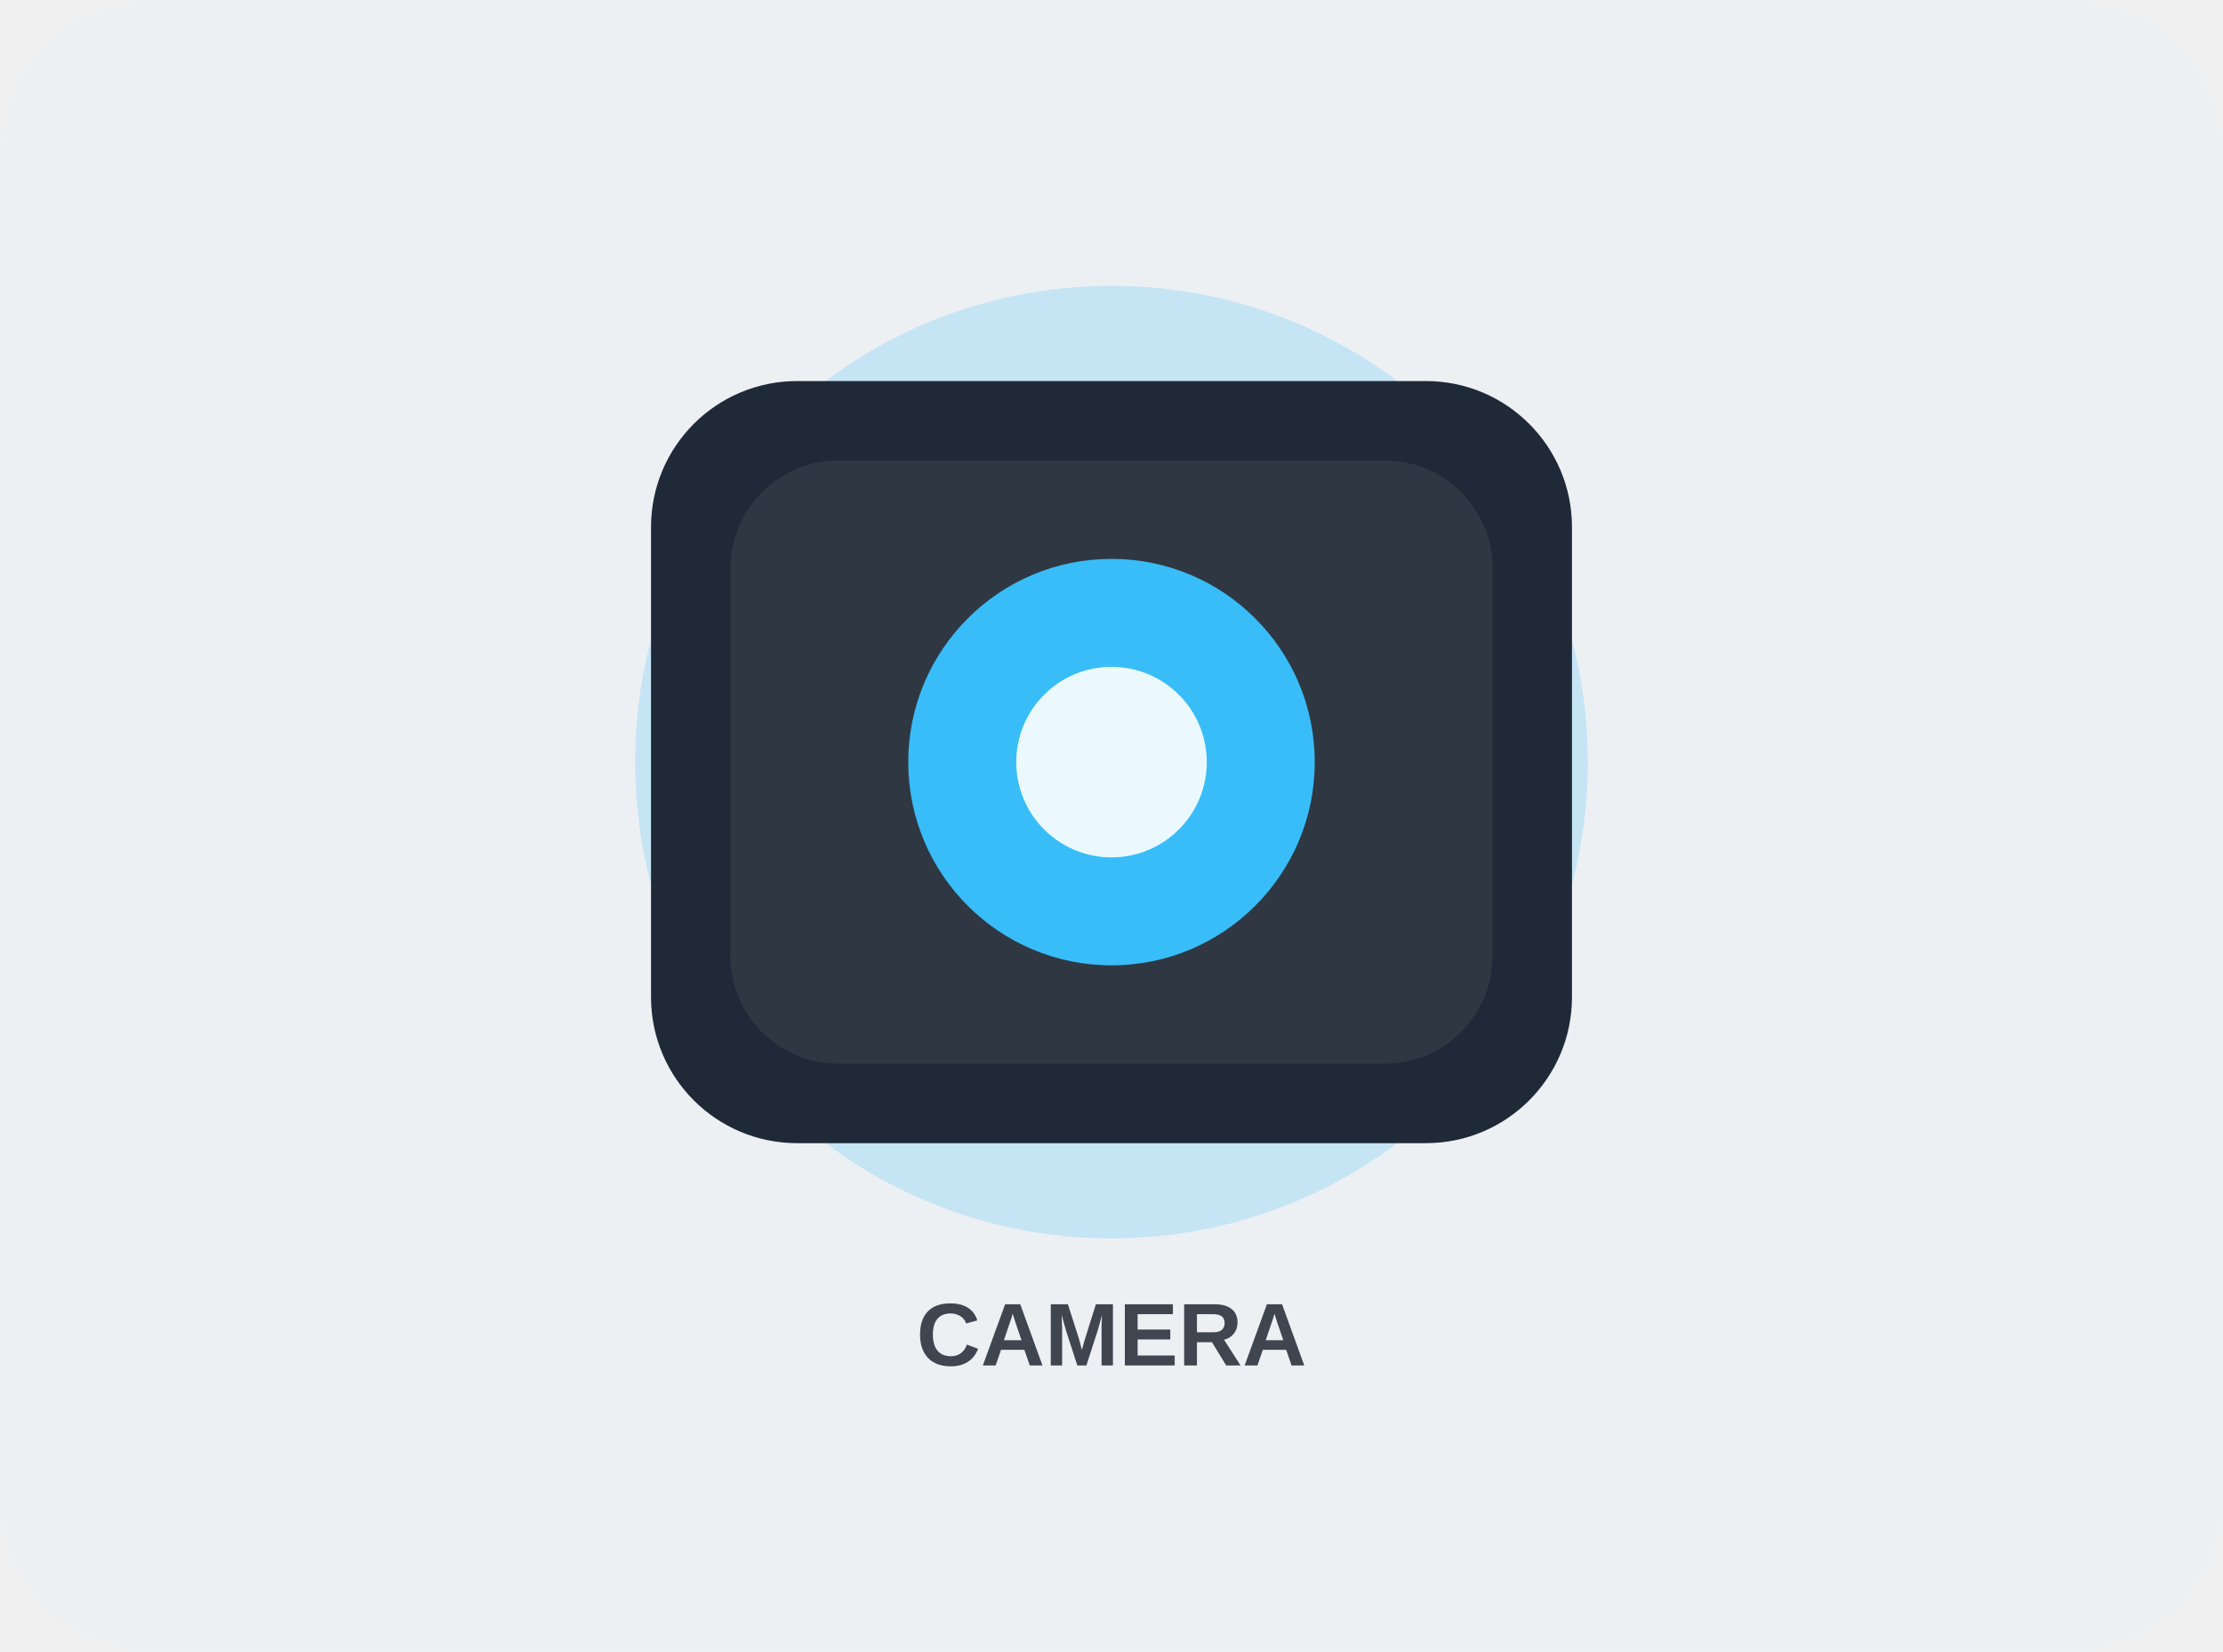
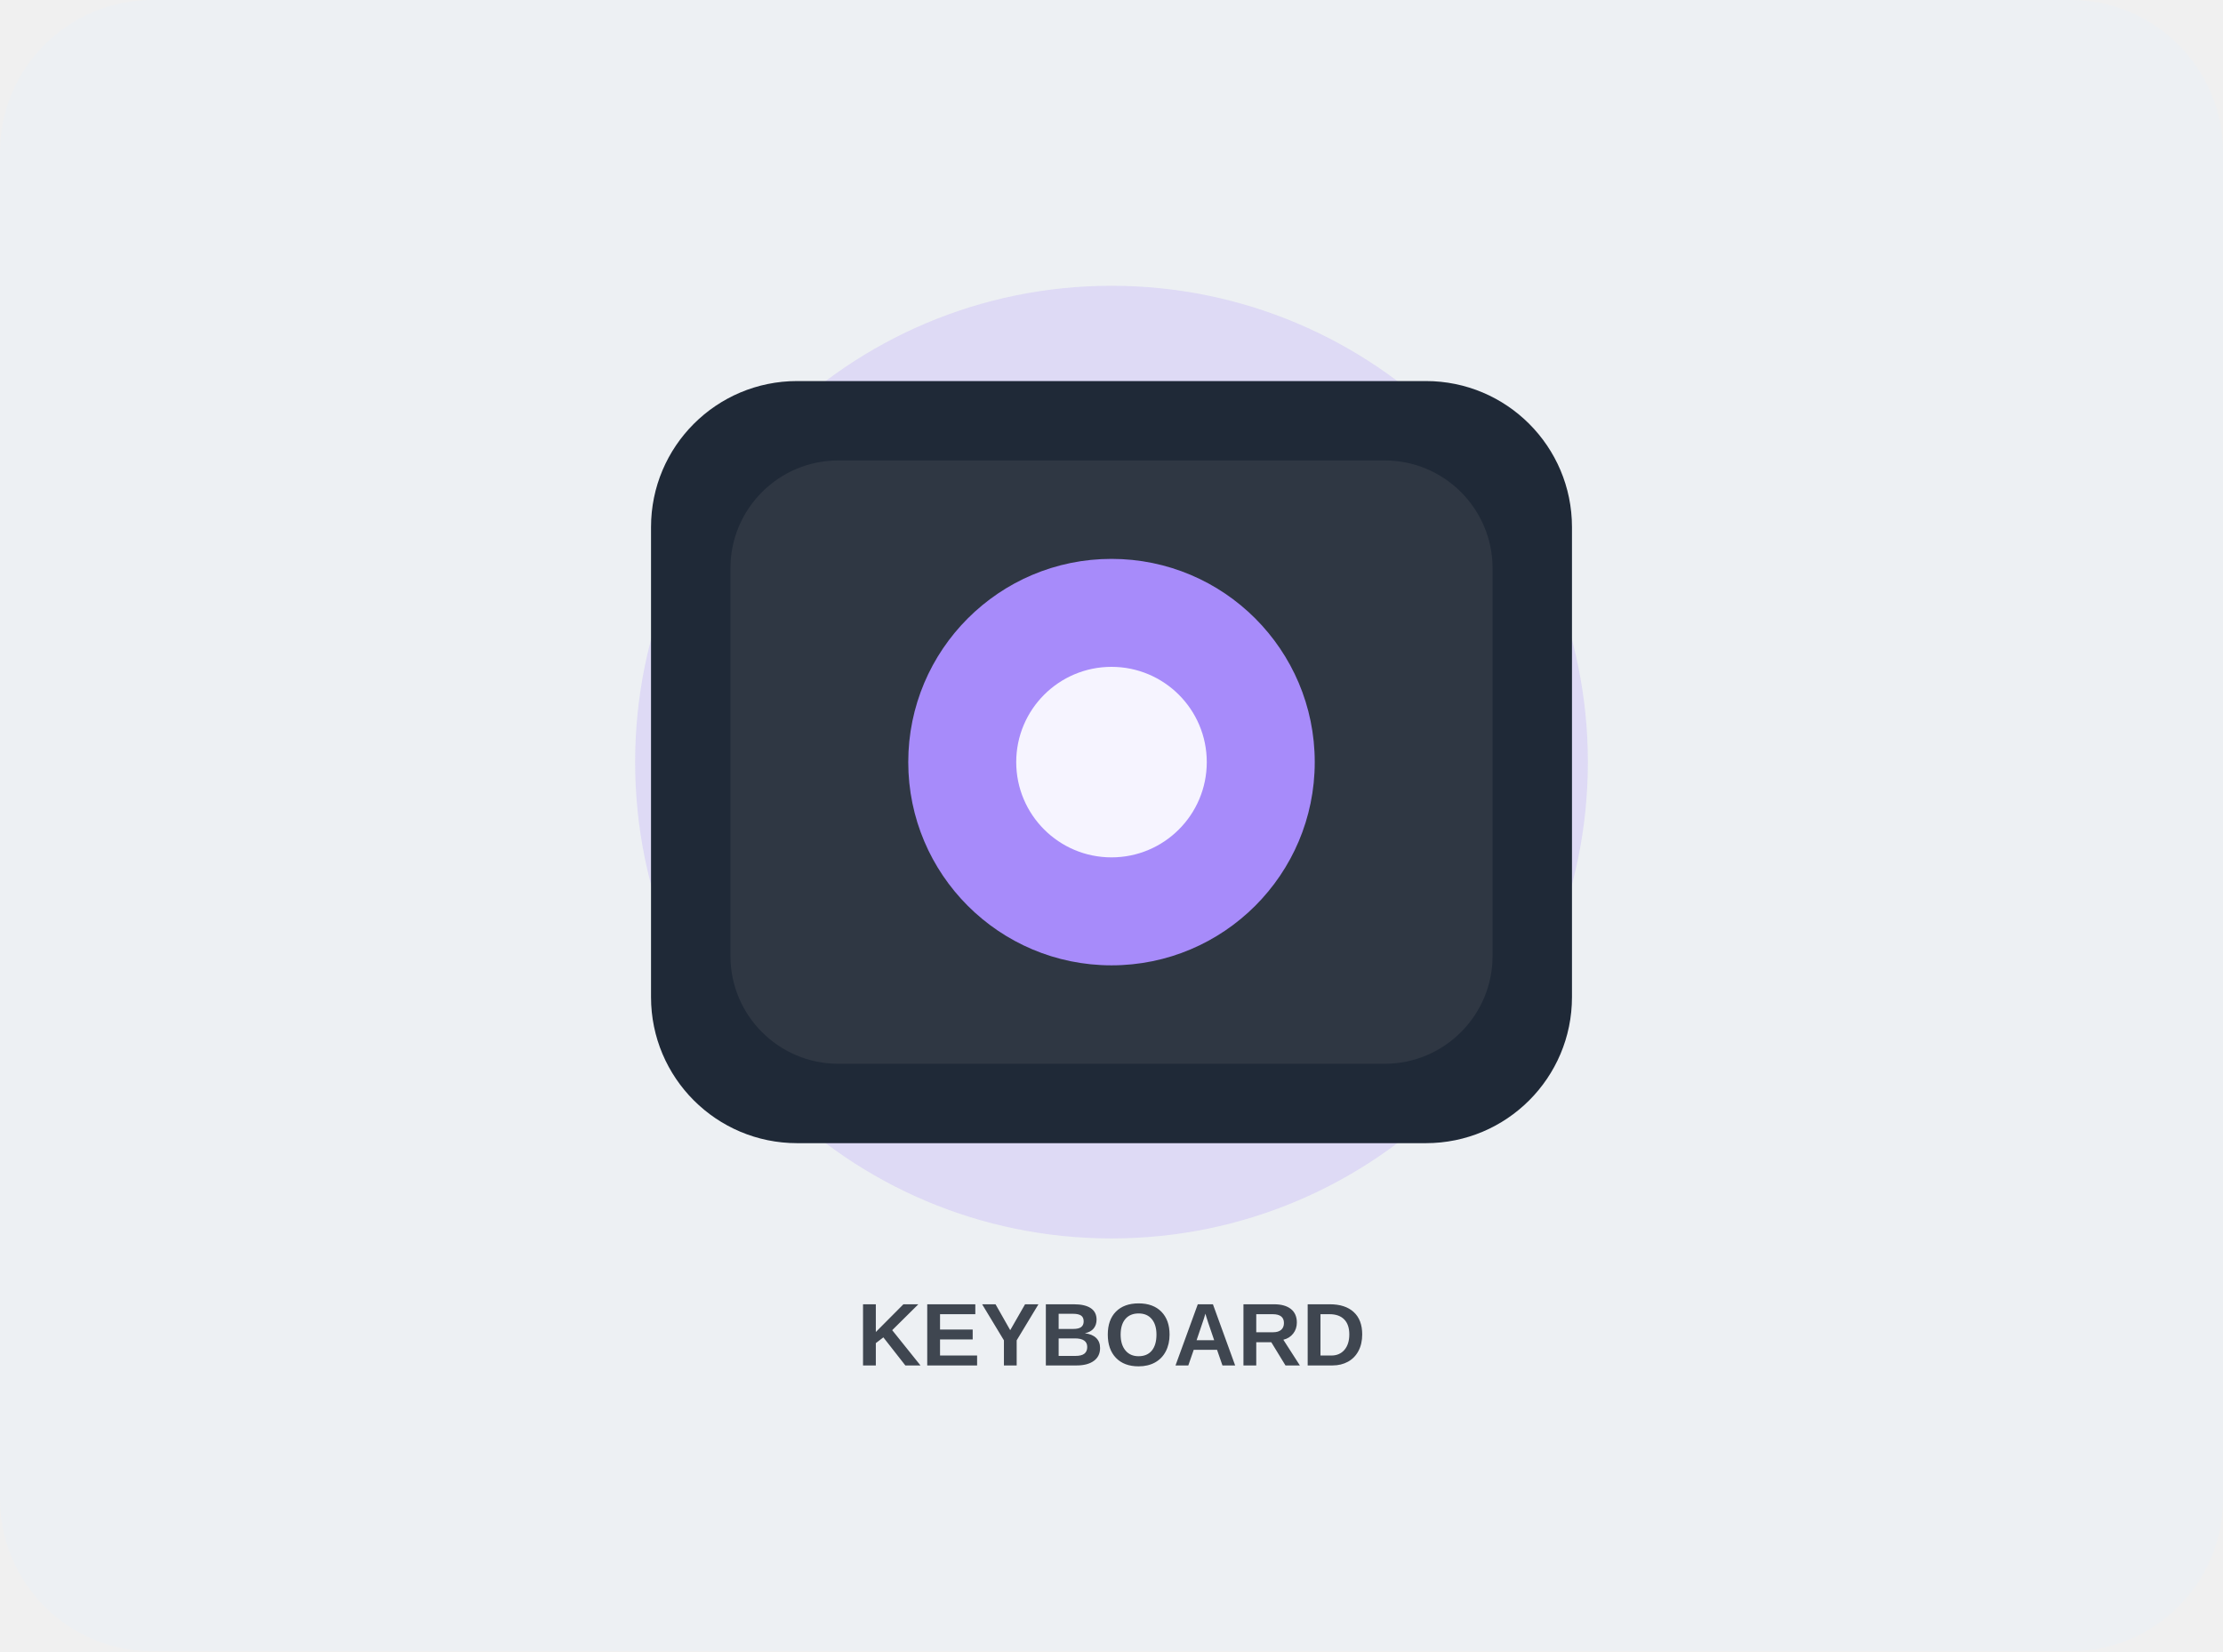
<svg xmlns="http://www.w3.org/2000/svg" width="700" height="520" viewBox="0 0 700 520">
  <rect width="700" height="520" rx="48" fill="#edf0f3" />
-   <circle cx="350" cy="240" r="150" fill="#38bdf8" opacity=".22" />
+   <circle cx="350" cy="240" r="150" fill="#a78bfa" opacity=".22" />
  <rect x="205" y="120" width="290" height="240" rx="46" fill="#1f2937" />
  <rect x="230" y="145" width="240" height="190" rx="34" fill="#2f3743" />
-   <circle cx="350" cy="240" r="64" fill="#38bdf8" />
+   <circle cx="350" cy="240" r="64" fill="#a78bfa" />
  <circle cx="350" cy="240" r="30" fill="#fff" opacity=".9" />
-   <text x="350" y="430" font-family="Arial, sans-serif" font-size="28" font-weight="700" text-anchor="middle" fill="#3f4650">CAMERA</text>
+   <text x="350" y="430" font-family="Arial, sans-serif" font-size="28" font-weight="700" text-anchor="middle" fill="#3f4650">KEYBOARD</text>
</svg>
